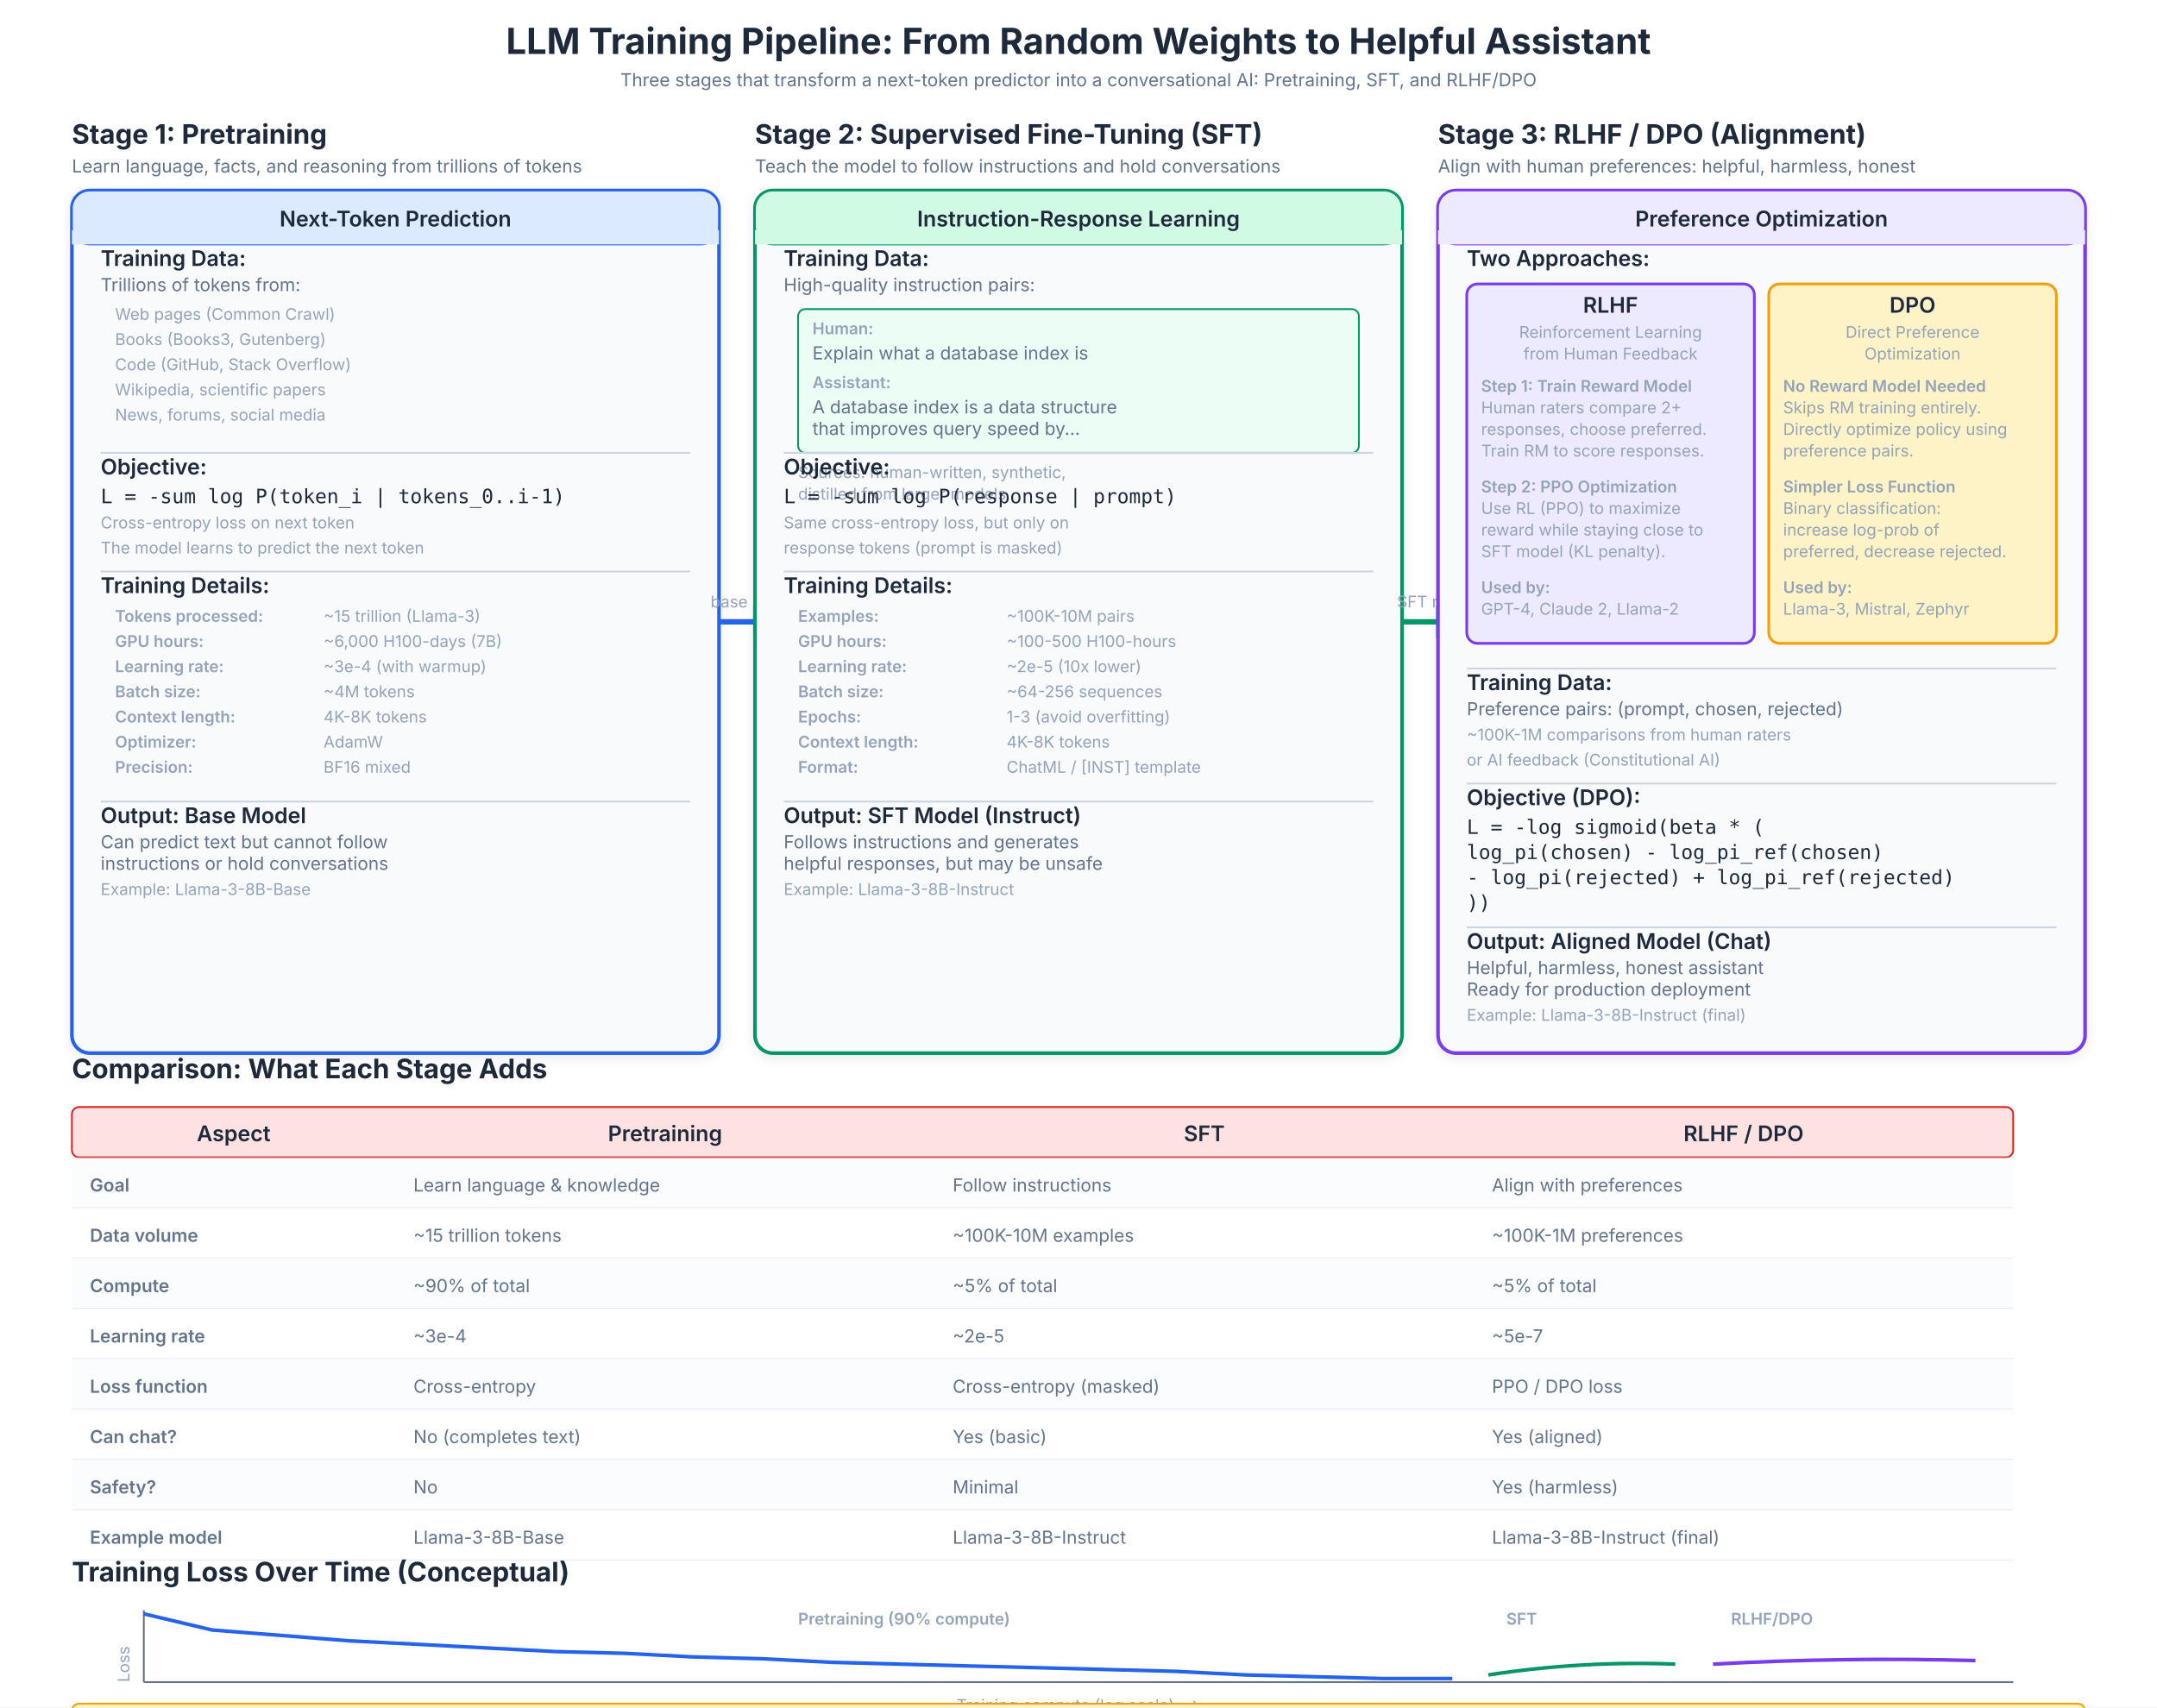
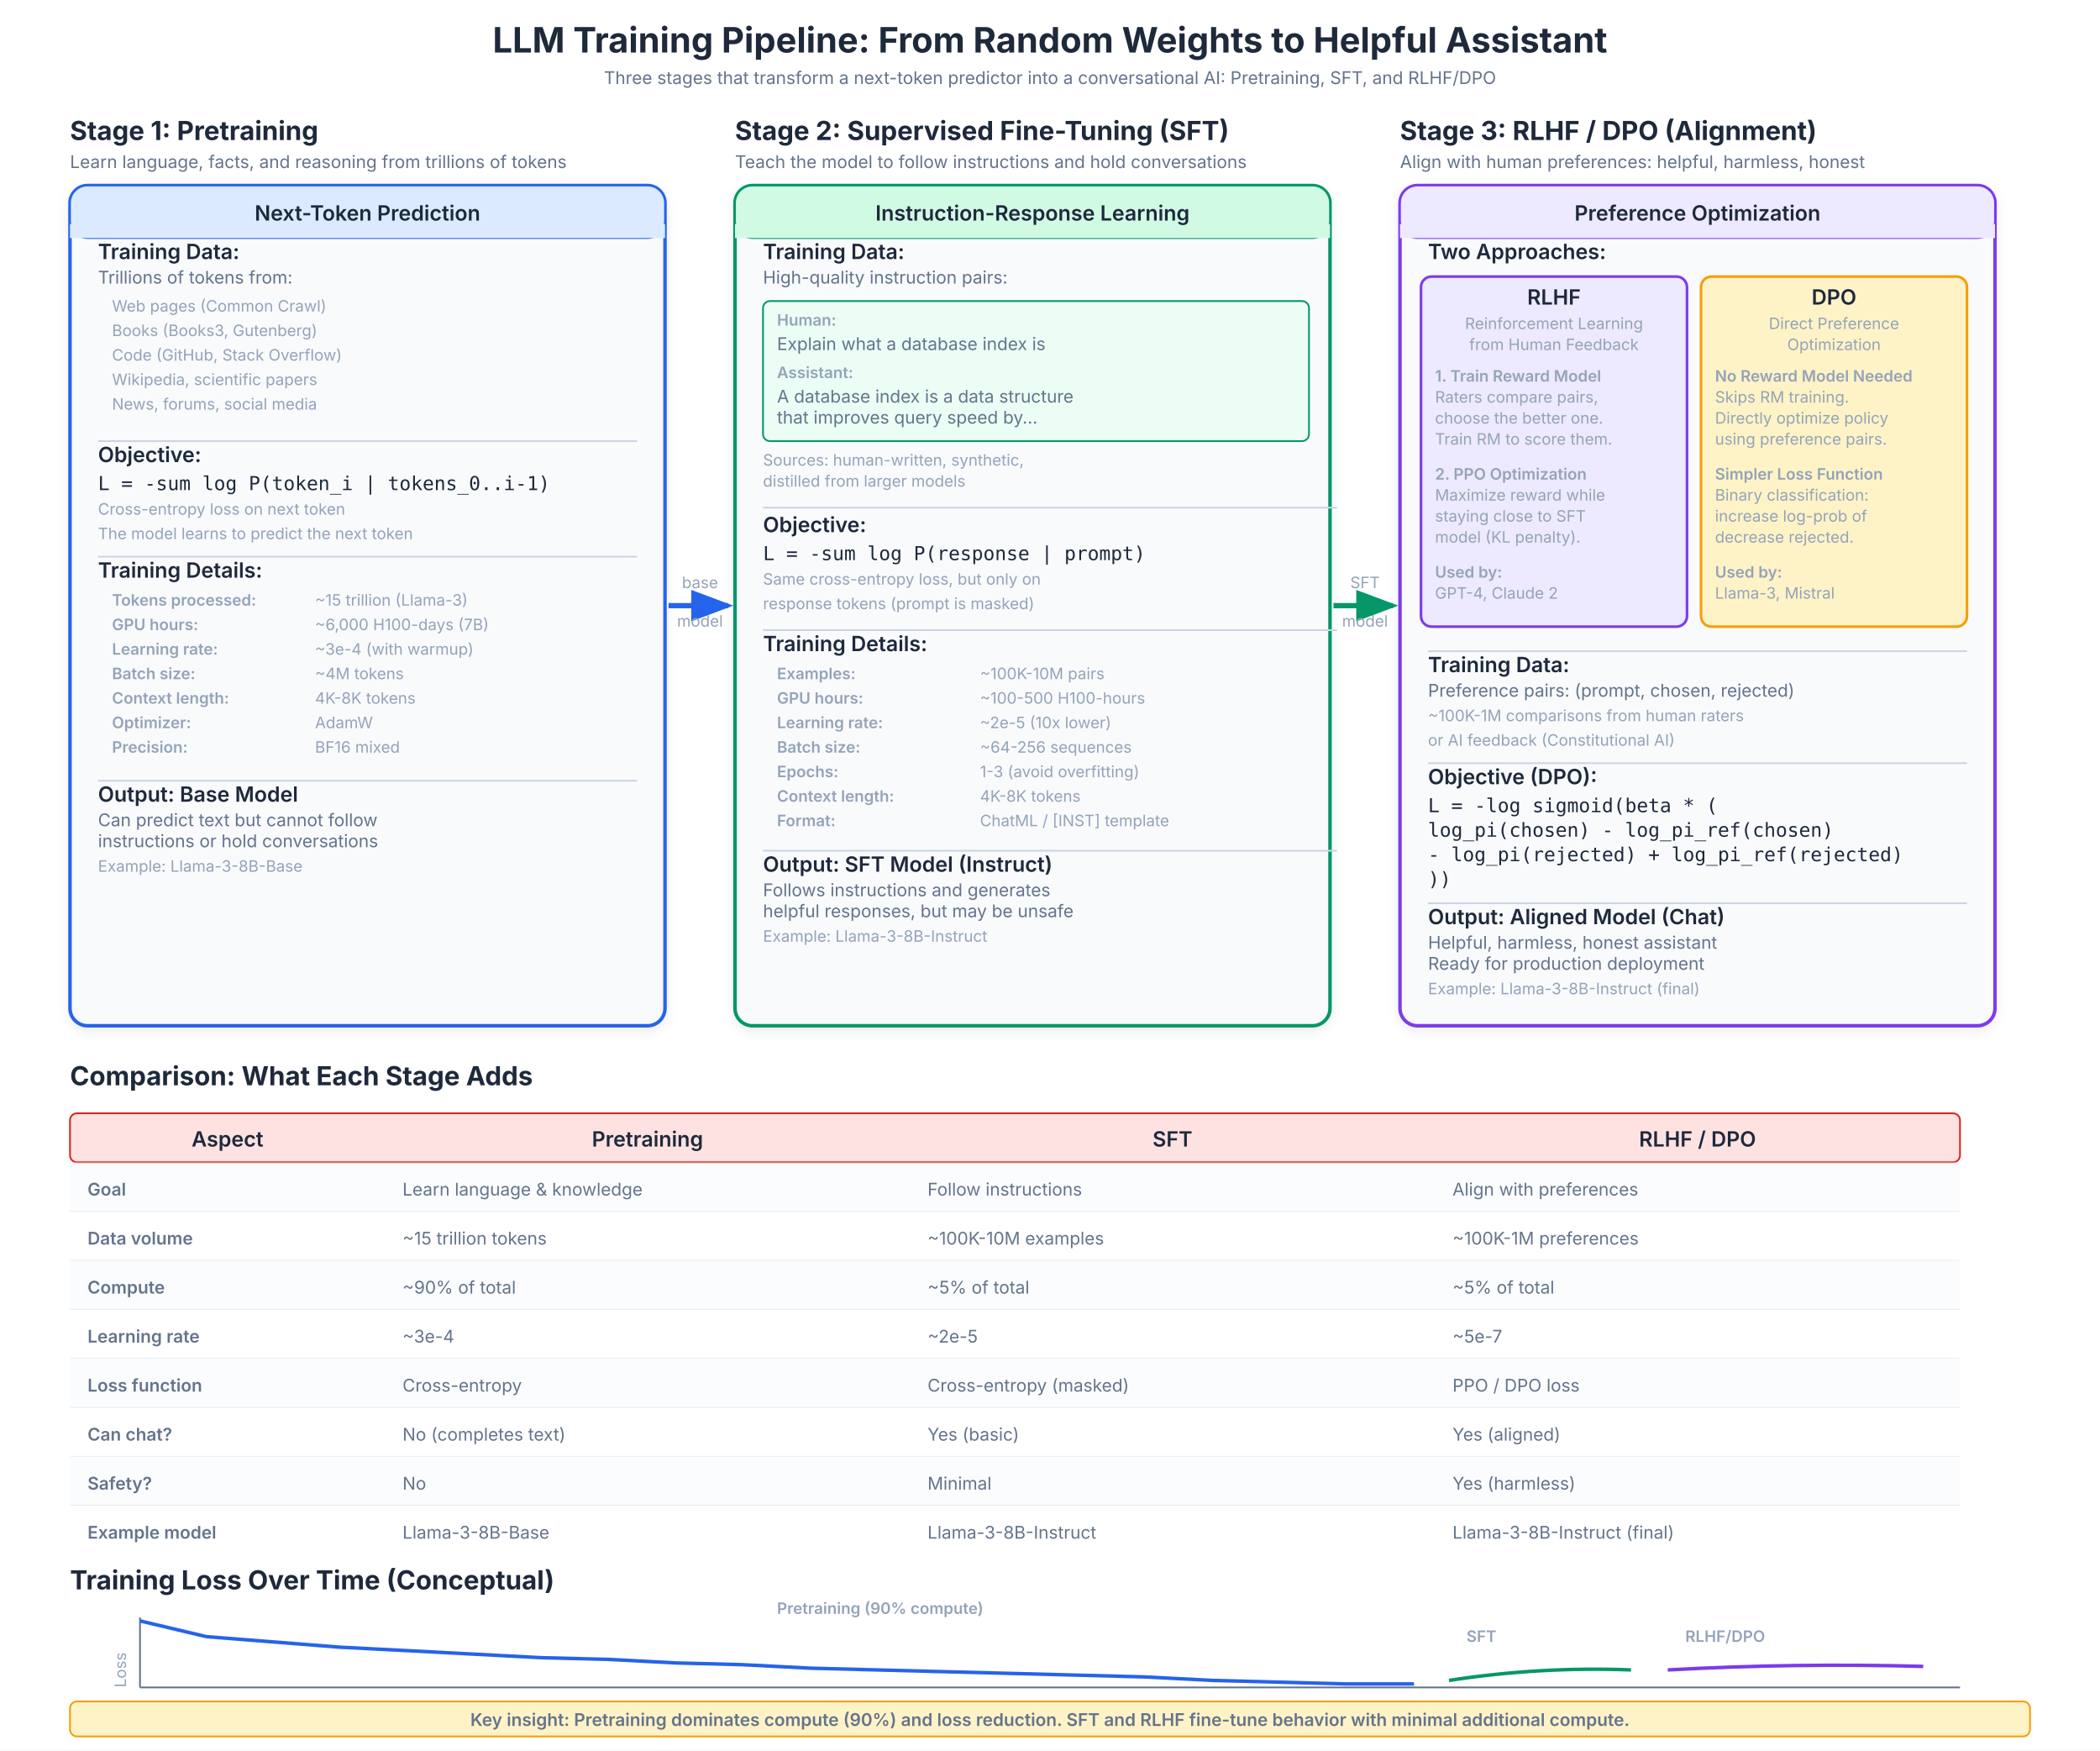
- <svg xmlns="http://www.w3.org/2000/svg" viewBox="0 0 1200 950" font-family="Inter, system-ui, -apple-system, sans-serif">
+ <svg xmlns="http://www.w3.org/2000/svg" viewBox="0 0 1200 1000" font-family="Inter, system-ui, -apple-system, sans-serif">
  <style>
  text { fill: #1e293b; }
  .title { font-size:20px; font-weight:700; fill:#1e293b; }
  .section { font-size:15px; font-weight:700; }
  .label { font-size:12px; font-weight:600; fill:#1e293b; }
  .small { font-size:10px; fill:#64748b; }
  .annot { font-size:9px; fill:#94a3b8; }
  .mono { font-size:11px; font-family:JetBrains Mono, Fira Code, monospace; fill:#1e293b; }
</style>
  <defs>
    <marker id="arr-blue" markerWidth="8" markerHeight="6" refX="7" refY="3" orient="auto">
      <polygon points="0 0, 8 3, 0 6" fill="#2563eb" />
    </marker>
    <marker id="arr-green" markerWidth="8" markerHeight="6" refX="7" refY="3" orient="auto">
      <polygon points="0 0, 8 3, 0 6" fill="#059669" />
    </marker>
-     <marker id="arr-purple" markerWidth="8" markerHeight="6" refX="7" refY="3" orient="auto">
-       <polygon points="0 0, 8 3, 0 6" fill="#7c3aed" />
-     </marker>
-     <marker id="arr-orange" markerWidth="8" markerHeight="6" refX="7" refY="3" orient="auto">
-       <polygon points="0 0, 8 3, 0 6" fill="#ea580c" />
-     </marker>
-     <marker id="arr-red" markerWidth="8" markerHeight="6" refX="7" refY="3" orient="auto">
-       <polygon points="0 0, 8 3, 0 6" fill="#dc2626" />
-     </marker>
-     <marker id="arr-gray" markerWidth="8" markerHeight="6" refX="7" refY="3" orient="auto">
-       <polygon points="0 0, 8 3, 0 6" fill="#64748b" />
-     </marker>
    <filter id="shadow" x="-10%" y="-10%" width="120%" height="120%">
      <feDropShadow dx="0" dy="2" stdDeviation="3" flood-opacity="0.08" />
    </filter>
  </defs>
-   <rect width="1200" height="950" fill="#ffffff" />
+   <rect width="1200" height="1000" fill="#ffffff" />
  <text x="600" y="30" text-anchor="middle" class="title">LLM Training Pipeline: From Random Weights to Helpful Assistant</text>
  <text x="600" y="48" text-anchor="middle" class="small">Three stages that transform a next-token predictor into a conversational AI: Pretraining, SFT, and RLHF/DPO</text>
  <text x="40" y="80" class="section" fill="#2563eb">Stage 1: Pretraining</text>
  <text x="40" y="96" class="small">Learn language, facts, and reasoning from trillions of tokens</text>
-   <rect x="40" y="106" width="360" height="480" rx="10" fill="#f8fafc" stroke="#2563eb" stroke-width="2" filter="url(#shadow)" />
-   <rect x="40" y="106" width="360" height="30" rx="10" fill="#dbeafe" stroke="#2563eb" stroke-width="1" />
-   <rect x="40" y="128" width="360" height="8" fill="#dbeafe" />
-   <text x="220" y="126" text-anchor="middle" class="label" fill="#2563eb">Next-Token Prediction</text>
+   <rect x="40" y="106" width="340" height="480" rx="10" fill="#f8fafc" stroke="#2563eb" stroke-width="2" filter="url(#shadow)" />
+   <rect x="40" y="106" width="340" height="30" rx="10" fill="#dbeafe" stroke="#2563eb" stroke-width="1" />
+   <rect x="40" y="128" width="340" height="8" fill="#dbeafe" />
+   <text x="210" y="126" text-anchor="middle" class="label" fill="#2563eb">Next-Token Prediction</text>
  <text x="56" y="148" class="label" fill="#1e293b">Training Data:</text>
  <text x="56" y="162" class="small">Trillions of tokens from:</text>
  <text x="64" y="178" class="annot">Web pages (Common Crawl)</text>
  <text x="64" y="192" class="annot">Books (Books3, Gutenberg)</text>
  <text x="64" y="206" class="annot">Code (GitHub, Stack Overflow)</text>
  <text x="64" y="220" class="annot">Wikipedia, scientific papers</text>
  <text x="64" y="234" class="annot">News, forums, social media</text>
-   <line x1="56" y1="252" x2="384" y2="252" stroke="#cbd5e1" stroke-width="1" />
+   <line x1="56" y1="252" x2="364" y2="252" stroke="#cbd5e1" stroke-width="1" />
  <text x="56" y="264" class="label" fill="#1e293b">Objective:</text>
  <text x="56" y="280" class="mono">L = -sum log P(token_i | tokens_0..i-1)</text>
  <text x="56" y="294" class="annot">Cross-entropy loss on next token</text>
  <text x="56" y="308" class="annot">The model learns to predict the next token</text>
-   <line x1="56" y1="318" x2="384" y2="318" stroke="#cbd5e1" stroke-width="1" />
+   <line x1="56" y1="318" x2="364" y2="318" stroke="#cbd5e1" stroke-width="1" />
  <text x="56" y="330" class="label" fill="#1e293b">Training Details:</text>
  <text x="64" y="346" class="annot" font-weight="600">Tokens processed:</text>
  <text x="180" y="346" class="annot">~15 trillion (Llama-3)</text>
  <text x="64" y="360" class="annot" font-weight="600">GPU hours:</text>
  <text x="180" y="360" class="annot">~6,000 H100-days (7B)</text>
  <text x="64" y="374" class="annot" font-weight="600">Learning rate:</text>
  <text x="180" y="374" class="annot">~3e-4 (with warmup)</text>
  <text x="64" y="388" class="annot" font-weight="600">Batch size:</text>
  <text x="180" y="388" class="annot">~4M tokens</text>
  <text x="64" y="402" class="annot" font-weight="600">Context length:</text>
  <text x="180" y="402" class="annot">4K-8K tokens</text>
  <text x="64" y="416" class="annot" font-weight="600">Optimizer:</text>
  <text x="180" y="416" class="annot">AdamW</text>
  <text x="64" y="430" class="annot" font-weight="600">Precision:</text>
  <text x="180" y="430" class="annot">BF16 mixed</text>
-   <line x1="56" y1="446" x2="384" y2="446" stroke="#cbd5e1" stroke-width="1" />
+   <line x1="56" y1="446" x2="364" y2="446" stroke="#cbd5e1" stroke-width="1" />
  <text x="56" y="458" class="label" fill="#2563eb">Output: Base Model</text>
  <text x="56" y="472" class="small">Can predict text but cannot follow</text>
  <text x="56" y="484" class="small">instructions or hold conversations</text>
  <text x="56" y="498" class="annot">Example: Llama-3-8B-Base</text>
-   <line x1="400" y1="346" x2="440" y2="346" stroke="#2563eb" stroke-width="3" marker-end="url(#arr-blue)" />
-   <text x="420" y="338" text-anchor="middle" class="annot" fill="#2563eb">base model</text>
  <text x="420" y="80" class="section" fill="#059669">Stage 2: Supervised Fine-Tuning (SFT)</text>
  <text x="420" y="96" class="small">Teach the model to follow instructions and hold conversations</text>
-   <rect x="420" y="106" width="360" height="480" rx="10" fill="#f8fafc" stroke="#059669" stroke-width="2" filter="url(#shadow)" />
-   <rect x="420" y="106" width="360" height="30" rx="10" fill="#d1fae5" stroke="#059669" stroke-width="1" />
-   <rect x="420" y="128" width="360" height="8" fill="#d1fae5" />
-   <text x="600" y="126" text-anchor="middle" class="label" fill="#059669">Instruction-Response Learning</text>
+   <rect x="420" y="106" width="340" height="480" rx="10" fill="#f8fafc" stroke="#059669" stroke-width="2" filter="url(#shadow)" />
+   <rect x="420" y="106" width="340" height="30" rx="10" fill="#d1fae5" stroke="#059669" stroke-width="1" />
+   <rect x="420" y="128" width="340" height="8" fill="#d1fae5" />
+   <text x="590" y="126" text-anchor="middle" class="label" fill="#059669">Instruction-Response Learning</text>
  <text x="436" y="148" class="label" fill="#1e293b">Training Data:</text>
  <text x="436" y="162" class="small">High-quality instruction pairs:</text>
-   <rect x="444" y="172" width="312" height="80" rx="4" fill="#ecfdf5" stroke="#059669" stroke-width="1" />
-   <text x="452" y="186" class="annot" font-weight="600" fill="#059669">Human:</text>
-   <text x="452" y="200" class="small">Explain what a database index is</text>
-   <text x="452" y="216" class="annot" font-weight="600" fill="#7c3aed">Assistant:</text>
-   <text x="452" y="230" class="small">A database index is a data structure</text>
-   <text x="452" y="242" class="small">that improves query speed by...</text>
-   <text x="444" y="266" class="annot">Sources: human-written, synthetic,</text>
-   <text x="444" y="278" class="annot">distilled from larger models</text>
-   <line x1="436" y1="252" x2="764" y2="252" stroke="#cbd5e1" stroke-width="1" />
-   <text x="436" y="264" class="label" fill="#1e293b">Objective:</text>
-   <text x="436" y="280" class="mono">L = -sum log P(response | prompt)</text>
-   <text x="436" y="294" class="annot">Same cross-entropy loss, but only on</text>
-   <text x="436" y="308" class="annot">response tokens (prompt is masked)</text>
-   <line x1="436" y1="318" x2="764" y2="318" stroke="#cbd5e1" stroke-width="1" />
-   <text x="436" y="330" class="label" fill="#1e293b">Training Details:</text>
-   <text x="444" y="346" class="annot" font-weight="600">Examples:</text>
-   <text x="560" y="346" class="annot">~100K-10M pairs</text>
-   <text x="444" y="360" class="annot" font-weight="600">GPU hours:</text>
-   <text x="560" y="360" class="annot">~100-500 H100-hours</text>
-   <text x="444" y="374" class="annot" font-weight="600">Learning rate:</text>
-   <text x="560" y="374" class="annot">~2e-5 (10x lower)</text>
-   <text x="444" y="388" class="annot" font-weight="600">Batch size:</text>
-   <text x="560" y="388" class="annot">~64-256 sequences</text>
-   <text x="444" y="402" class="annot" font-weight="600">Epochs:</text>
-   <text x="560" y="402" class="annot">1-3 (avoid overfitting)</text>
-   <text x="444" y="416" class="annot" font-weight="600">Context length:</text>
-   <text x="560" y="416" class="annot">4K-8K tokens</text>
-   <text x="444" y="430" class="annot" font-weight="600">Format:</text>
-   <text x="560" y="430" class="annot">ChatML / [INST] template</text>
-   <line x1="436" y1="446" x2="764" y2="446" stroke="#cbd5e1" stroke-width="1" />
-   <text x="436" y="458" class="label" fill="#059669">Output: SFT Model (Instruct)</text>
-   <text x="436" y="472" class="small">Follows instructions and generates</text>
-   <text x="436" y="484" class="small">helpful responses, but may be unsafe</text>
-   <text x="436" y="498" class="annot">Example: Llama-3-8B-Instruct</text>
-   <line x1="780" y1="346" x2="820" y2="346" stroke="#059669" stroke-width="3" marker-end="url(#arr-green)" />
-   <text x="800" y="338" text-anchor="middle" class="annot" fill="#059669">SFT model</text>
+   <rect x="436" y="172" width="312" height="80" rx="4" fill="#ecfdf5" stroke="#059669" stroke-width="1" />
+   <text x="444" y="186" class="annot" font-weight="600" fill="#059669">Human:</text>
+   <text x="444" y="200" class="small">Explain what a database index is</text>
+   <text x="444" y="216" class="annot" font-weight="600" fill="#7c3aed">Assistant:</text>
+   <text x="444" y="230" class="small">A database index is a data structure</text>
+   <text x="444" y="242" class="small">that improves query speed by...</text>
+   <text x="436" y="266" class="annot">Sources: human-written, synthetic,</text>
+   <text x="436" y="278" class="annot">distilled from larger models</text>
+   <line x1="436" y1="290" x2="764" y2="290" stroke="#cbd5e1" stroke-width="1" />
+   <text x="436" y="304" class="label" fill="#1e293b">Objective:</text>
+   <text x="436" y="320" class="mono">L = -sum log P(response | prompt)</text>
+   <text x="436" y="334" class="annot">Same cross-entropy loss, but only on</text>
+   <text x="436" y="348" class="annot">response tokens (prompt is masked)</text>
+   <line x1="436" y1="360" x2="764" y2="360" stroke="#cbd5e1" stroke-width="1" />
+   <text x="436" y="372" class="label" fill="#1e293b">Training Details:</text>
+   <text x="444" y="388" class="annot" font-weight="600">Examples:</text>
+   <text x="560" y="388" class="annot">~100K-10M pairs</text>
+   <text x="444" y="402" class="annot" font-weight="600">GPU hours:</text>
+   <text x="560" y="402" class="annot">~100-500 H100-hours</text>
+   <text x="444" y="416" class="annot" font-weight="600">Learning rate:</text>
+   <text x="560" y="416" class="annot">~2e-5 (10x lower)</text>
+   <text x="444" y="430" class="annot" font-weight="600">Batch size:</text>
+   <text x="560" y="430" class="annot">~64-256 sequences</text>
+   <text x="444" y="444" class="annot" font-weight="600">Epochs:</text>
+   <text x="560" y="444" class="annot">1-3 (avoid overfitting)</text>
+   <text x="444" y="458" class="annot" font-weight="600">Context length:</text>
+   <text x="560" y="458" class="annot">4K-8K tokens</text>
+   <text x="444" y="472" class="annot" font-weight="600">Format:</text>
+   <text x="560" y="472" class="annot">ChatML / [INST] template</text>
+   <line x1="436" y1="486" x2="764" y2="486" stroke="#cbd5e1" stroke-width="1" />
+   <text x="436" y="498" class="label" fill="#059669">Output: SFT Model (Instruct)</text>
+   <text x="436" y="512" class="small">Follows instructions and generates</text>
+   <text x="436" y="524" class="small">helpful responses, but may be unsafe</text>
+   <text x="436" y="538" class="annot">Example: Llama-3-8B-Instruct</text>
  <text x="800" y="80" class="section" fill="#7c3aed">Stage 3: RLHF / DPO (Alignment)</text>
  <text x="800" y="96" class="small">Align with human preferences: helpful, harmless, honest</text>
-   <rect x="800" y="106" width="360" height="480" rx="10" fill="#f8fafc" stroke="#7c3aed" stroke-width="2" filter="url(#shadow)" />
-   <rect x="800" y="106" width="360" height="30" rx="10" fill="#ede9fe" stroke="#7c3aed" stroke-width="1" />
-   <rect x="800" y="128" width="360" height="8" fill="#ede9fe" />
-   <text x="980" y="126" text-anchor="middle" class="label" fill="#7c3aed">Preference Optimization</text>
+   <rect x="800" y="106" width="340" height="480" rx="10" fill="#f8fafc" stroke="#7c3aed" stroke-width="2" filter="url(#shadow)" />
+   <rect x="800" y="106" width="340" height="30" rx="10" fill="#ede9fe" stroke="#7c3aed" stroke-width="1" />
+   <rect x="800" y="128" width="340" height="8" fill="#ede9fe" />
+   <text x="970" y="126" text-anchor="middle" class="label" fill="#7c3aed">Preference Optimization</text>
  <text x="816" y="148" class="label" fill="#1e293b">Two Approaches:</text>
-   <rect x="816" y="158" width="160" height="200" rx="6" fill="#ede9fe" stroke="#7c3aed" stroke-width="1.5" />
-   <text x="896" y="174" text-anchor="middle" class="label" fill="#7c3aed">RLHF</text>
-   <text x="896" y="188" text-anchor="middle" class="annot">Reinforcement Learning</text>
-   <text x="896" y="200" text-anchor="middle" class="annot">from Human Feedback</text>
-   <text x="824" y="218" class="annot" font-weight="600">Step 1: Train Reward Model</text>
-   <text x="824" y="230" class="annot">Human raters compare 2+</text>
-   <text x="824" y="242" class="annot">responses, choose preferred.</text>
-   <text x="824" y="254" class="annot">Train RM to score responses.</text>
-   <text x="824" y="274" class="annot" font-weight="600">Step 2: PPO Optimization</text>
-   <text x="824" y="286" class="annot">Use RL (PPO) to maximize</text>
-   <text x="824" y="298" class="annot">reward while staying close to</text>
-   <text x="824" y="310" class="annot">SFT model (KL penalty).</text>
-   <text x="824" y="330" class="annot" font-weight="600">Used by:</text>
-   <text x="824" y="342" class="annot">GPT-4, Claude 2, Llama-2</text>
-   <rect x="984" y="158" width="160" height="200" rx="6" fill="#fef3c7" stroke="#f59e0b" stroke-width="1.5" />
-   <text x="1064" y="174" text-anchor="middle" class="label" fill="#92400e">DPO</text>
-   <text x="1064" y="188" text-anchor="middle" class="annot">Direct Preference</text>
-   <text x="1064" y="200" text-anchor="middle" class="annot">Optimization</text>
-   <text x="992" y="218" class="annot" font-weight="600">No Reward Model Needed</text>
-   <text x="992" y="230" class="annot">Skips RM training entirely.</text>
-   <text x="992" y="242" class="annot">Directly optimize policy using</text>
-   <text x="992" y="254" class="annot">preference pairs.</text>
-   <text x="992" y="274" class="annot" font-weight="600">Simpler Loss Function</text>
-   <text x="992" y="286" class="annot">Binary classification:</text>
-   <text x="992" y="298" class="annot">increase log-prob of</text>
-   <text x="992" y="310" class="annot">preferred, decrease rejected.</text>
-   <text x="992" y="330" class="annot" font-weight="600">Used by:</text>
-   <text x="992" y="342" class="annot">Llama-3, Mistral, Zephyr</text>
-   <line x1="816" y1="372" x2="1144" y2="372" stroke="#cbd5e1" stroke-width="1" />
+   <rect x="812" y="158" width="152" height="200" rx="6" fill="#ede9fe" stroke="#7c3aed" stroke-width="1.5" />
+   <text x="888" y="174" text-anchor="middle" class="label" fill="#7c3aed">RLHF</text>
+   <text x="888" y="188" text-anchor="middle" class="annot">Reinforcement Learning</text>
+   <text x="888" y="200" text-anchor="middle" class="annot">from Human Feedback</text>
+   <text x="820" y="218" class="annot" font-weight="600">1. Train Reward Model</text>
+   <text x="820" y="230" class="annot">Raters compare pairs,</text>
+   <text x="820" y="242" class="annot">choose the better one.</text>
+   <text x="820" y="254" class="annot">Train RM to score them.</text>
+   <text x="820" y="274" class="annot" font-weight="600">2. PPO Optimization</text>
+   <text x="820" y="286" class="annot">Maximize reward while</text>
+   <text x="820" y="298" class="annot">staying close to SFT</text>
+   <text x="820" y="310" class="annot">model (KL penalty).</text>
+   <text x="820" y="330" class="annot" font-weight="600">Used by:</text>
+   <text x="820" y="342" class="annot">GPT-4, Claude 2</text>
+   <rect x="972" y="158" width="152" height="200" rx="6" fill="#fef3c7" stroke="#f59e0b" stroke-width="1.5" />
+   <text x="1048" y="174" text-anchor="middle" class="label" fill="#92400e">DPO</text>
+   <text x="1048" y="188" text-anchor="middle" class="annot">Direct Preference</text>
+   <text x="1048" y="200" text-anchor="middle" class="annot">Optimization</text>
+   <text x="980" y="218" class="annot" font-weight="600">No Reward Model Needed</text>
+   <text x="980" y="230" class="annot">Skips RM training.</text>
+   <text x="980" y="242" class="annot">Directly optimize policy</text>
+   <text x="980" y="254" class="annot">using preference pairs.</text>
+   <text x="980" y="274" class="annot" font-weight="600">Simpler Loss Function</text>
+   <text x="980" y="286" class="annot">Binary classification:</text>
+   <text x="980" y="298" class="annot">increase log-prob of</text>
+   <text x="980" y="310" class="annot">decrease rejected.</text>
+   <text x="980" y="330" class="annot" font-weight="600">Used by:</text>
+   <text x="980" y="342" class="annot">Llama-3, Mistral</text>
+   <line x1="816" y1="372" x2="1124" y2="372" stroke="#cbd5e1" stroke-width="1" />
  <text x="816" y="384" class="label" fill="#1e293b">Training Data:</text>
  <text x="816" y="398" class="small">Preference pairs: (prompt, chosen, rejected)</text>
  <text x="816" y="412" class="annot">~100K-1M comparisons from human raters</text>
  <text x="816" y="426" class="annot">or AI feedback (Constitutional AI)</text>
-   <line x1="816" y1="436" x2="1144" y2="436" stroke="#cbd5e1" stroke-width="1" />
+   <line x1="816" y1="436" x2="1124" y2="436" stroke="#cbd5e1" stroke-width="1" />
  <text x="816" y="448" class="label" fill="#1e293b">Objective (DPO):</text>
  <text x="816" y="464" class="mono">L = -log sigmoid(beta * (</text>
  <text x="816" y="478" class="mono">  log_pi(chosen) - log_pi_ref(chosen)</text>
  <text x="816" y="492" class="mono">  - log_pi(rejected) + log_pi_ref(rejected)</text>
  <text x="816" y="506" class="mono">))</text>
-   <line x1="816" y1="516" x2="1144" y2="516" stroke="#cbd5e1" stroke-width="1" />
+   <line x1="816" y1="516" x2="1124" y2="516" stroke="#cbd5e1" stroke-width="1" />
  <text x="816" y="528" class="label" fill="#7c3aed">Output: Aligned Model (Chat)</text>
  <text x="816" y="542" class="small">Helpful, harmless, honest assistant</text>
  <text x="816" y="554" class="small">Ready for production deployment</text>
  <text x="816" y="568" class="annot">Example: Llama-3-8B-Instruct (final)</text>
-   <text x="40" y="600" class="section" fill="#dc2626">Comparison: What Each Stage Adds</text>
-   <rect x="40" y="616" width="1080" height="28" rx="4" fill="#fee2e2" stroke="#dc2626" stroke-width="1" />
-   <text x="130" y="635" text-anchor="middle" class="label" fill="#dc2626">Aspect</text>
-   <text x="370" y="635" text-anchor="middle" class="label" fill="#dc2626">Pretraining</text>
-   <text x="670" y="635" text-anchor="middle" class="label" fill="#dc2626">SFT</text>
-   <text x="970" y="635" text-anchor="middle" class="label" fill="#dc2626">RLHF / DPO</text>
-   <rect x="40" y="644" width="1080" height="28" fill="#f8fafc" opacity="0.5" />
-   <text x="50" y="663" class="small" font-weight="600">Goal</text>
-   <text x="230" y="663" class="small">Learn language &amp; knowledge</text>
-   <text x="530" y="663" class="small">Follow instructions</text>
-   <text x="830" y="663" class="small">Align with preferences</text>
-   <line x1="40" y1="672" x2="1120" y2="672" stroke="#e2e8f0" stroke-width="0.5" />
-   <text x="50" y="691" class="small" font-weight="600">Data volume</text>
-   <text x="230" y="691" class="small">~15 trillion tokens</text>
-   <text x="530" y="691" class="small">~100K-10M examples</text>
-   <text x="830" y="691" class="small">~100K-1M preferences</text>
-   <line x1="40" y1="700" x2="1120" y2="700" stroke="#e2e8f0" stroke-width="0.5" />
-   <rect x="40" y="700" width="1080" height="28" fill="#f8fafc" opacity="0.5" />
-   <text x="50" y="719" class="small" font-weight="600">Compute</text>
-   <text x="230" y="719" class="small">~90% of total</text>
-   <text x="530" y="719" class="small">~5% of total</text>
-   <text x="830" y="719" class="small">~5% of total</text>
-   <line x1="40" y1="728" x2="1120" y2="728" stroke="#e2e8f0" stroke-width="0.5" />
-   <text x="50" y="747" class="small" font-weight="600">Learning rate</text>
-   <text x="230" y="747" class="small">~3e-4</text>
-   <text x="530" y="747" class="small">~2e-5</text>
-   <text x="830" y="747" class="small">~5e-7</text>
-   <line x1="40" y1="756" x2="1120" y2="756" stroke="#e2e8f0" stroke-width="0.5" />
-   <rect x="40" y="756" width="1080" height="28" fill="#f8fafc" opacity="0.5" />
-   <text x="50" y="775" class="small" font-weight="600">Loss function</text>
-   <text x="230" y="775" class="small">Cross-entropy</text>
-   <text x="530" y="775" class="small">Cross-entropy (masked)</text>
-   <text x="830" y="775" class="small">PPO / DPO loss</text>
-   <line x1="40" y1="784" x2="1120" y2="784" stroke="#e2e8f0" stroke-width="0.5" />
-   <text x="50" y="803" class="small" font-weight="600">Can chat?</text>
-   <text x="230" y="803" class="small">No (completes text)</text>
-   <text x="530" y="803" class="small">Yes (basic)</text>
-   <text x="830" y="803" class="small">Yes (aligned)</text>
-   <line x1="40" y1="812" x2="1120" y2="812" stroke="#e2e8f0" stroke-width="0.5" />
-   <rect x="40" y="812" width="1080" height="28" fill="#f8fafc" opacity="0.5" />
-   <text x="50" y="831" class="small" font-weight="600">Safety?</text>
-   <text x="230" y="831" class="small">No</text>
-   <text x="530" y="831" class="small">Minimal</text>
-   <text x="830" y="831" class="small">Yes (harmless)</text>
-   <line x1="40" y1="840" x2="1120" y2="840" stroke="#e2e8f0" stroke-width="0.5" />
-   <text x="50" y="859" class="small" font-weight="600">Example model</text>
-   <text x="230" y="859" class="small">Llama-3-8B-Base</text>
-   <text x="530" y="859" class="small">Llama-3-8B-Instruct</text>
-   <text x="830" y="859" class="small">Llama-3-8B-Instruct (final)</text>
-   <line x1="40" y1="868" x2="1120" y2="868" stroke="#e2e8f0" stroke-width="0.5" />
-   <text x="40" y="880" class="section" fill="#059669">Training Loss Over Time (Conceptual)</text>
-   <line x1="80" y1="896" x2="80" y2="936" stroke="#64748b" stroke-width="1" />
-   <line x1="80" y1="936" x2="1120" y2="936" stroke="#64748b" stroke-width="1" />
-   <path d="M 80 898 L 118 907 L 156 910 L 194 913 L 233 915 L 271 917 L 309 919 L 348 920 L 386 922 L 424 923 L 463 925 L 501 926 L 539 927 L 578 928 L 616 929 L 654 930 L 693 932 L 731 933 L 769 934 L 808 934" fill="none" stroke="#2563eb" stroke-width="2" />
-   <text x="444" y="904" class="annot" fill="#2563eb" font-weight="600">Pretraining (90% compute)</text>
-   <path d="M 828 932 Q 880 924 932 926" fill="none" stroke="#059669" stroke-width="2" />
-   <text x="838" y="904" class="annot" fill="#059669" font-weight="600">SFT</text>
-   <path d="M 953 926 Q 1026 922 1099 924" fill="none" stroke="#7c3aed" stroke-width="2" />
-   <text x="963" y="904" class="annot" fill="#7c3aed" font-weight="600">RLHF/DPO</text>
-   <text x="600" y="952" text-anchor="middle" class="annot">Training compute (log scale) --&gt;</text>
-   <text x="72" y="916" text-anchor="end" class="annot" transform="rotate(-90 72 916)">Loss</text>
-   <rect x="40" y="948" width="1120" height="20" rx="4" fill="#fef3c7" stroke="#f59e0b" stroke-width="1" />
-   <text x="600" y="962" text-anchor="middle" class="small" font-weight="600" fill="#92400e">Key insight: Pretraining dominates compute (90%) and loss reduction. SFT and RLHF fine-tune behavior with minimal additional compute.</text>
+   <line x1="382" y1="346" x2="416" y2="346" stroke="#2563eb" stroke-width="3" marker-end="url(#arr-blue)" />
+   <line x1="762" y1="346" x2="796" y2="346" stroke="#059669" stroke-width="3" marker-end="url(#arr-green)" />
+   <text x="400" y="336" text-anchor="middle" class="annot" fill="#2563eb">base</text>
+   <text x="400" y="358" text-anchor="middle" class="annot" fill="#2563eb">model</text>
+   <text x="780" y="336" text-anchor="middle" class="annot" fill="#059669">SFT</text>
+   <text x="780" y="358" text-anchor="middle" class="annot" fill="#059669">model</text>
+   <text x="40" y="620" class="section" fill="#dc2626">Comparison: What Each Stage Adds</text>
+   <rect x="40" y="636" width="1080" height="28" rx="4" fill="#fee2e2" stroke="#dc2626" stroke-width="1" />
+   <text x="130" y="655" text-anchor="middle" class="label" fill="#dc2626">Aspect</text>
+   <text x="370" y="655" text-anchor="middle" class="label" fill="#dc2626">Pretraining</text>
+   <text x="670" y="655" text-anchor="middle" class="label" fill="#dc2626">SFT</text>
+   <text x="970" y="655" text-anchor="middle" class="label" fill="#dc2626">RLHF / DPO</text>
+   <rect x="40" y="664" width="1080" height="28" fill="#f8fafc" opacity="0.5" />
+   <text x="50" y="683" class="small" font-weight="600">Goal</text>
+   <text x="230" y="683" class="small">Learn language &amp; knowledge</text>
+   <text x="530" y="683" class="small">Follow instructions</text>
+   <text x="830" y="683" class="small">Align with preferences</text>
+   <line x1="40" y1="692" x2="1120" y2="692" stroke="#e2e8f0" stroke-width="0.5" />
+   <text x="50" y="711" class="small" font-weight="600">Data volume</text>
+   <text x="230" y="711" class="small">~15 trillion tokens</text>
+   <text x="530" y="711" class="small">~100K-10M examples</text>
+   <text x="830" y="711" class="small">~100K-1M preferences</text>
+   <line x1="40" y1="720" x2="1120" y2="720" stroke="#e2e8f0" stroke-width="0.5" />
+   <rect x="40" y="720" width="1080" height="28" fill="#f8fafc" opacity="0.5" />
+   <text x="50" y="739" class="small" font-weight="600">Compute</text>
+   <text x="230" y="739" class="small">~90% of total</text>
+   <text x="530" y="739" class="small">~5% of total</text>
+   <text x="830" y="739" class="small">~5% of total</text>
+   <line x1="40" y1="748" x2="1120" y2="748" stroke="#e2e8f0" stroke-width="0.5" />
+   <text x="50" y="767" class="small" font-weight="600">Learning rate</text>
+   <text x="230" y="767" class="small">~3e-4</text>
+   <text x="530" y="767" class="small">~2e-5</text>
+   <text x="830" y="767" class="small">~5e-7</text>
+   <line x1="40" y1="776" x2="1120" y2="776" stroke="#e2e8f0" stroke-width="0.5" />
+   <rect x="40" y="776" width="1080" height="28" fill="#f8fafc" opacity="0.5" />
+   <text x="50" y="795" class="small" font-weight="600">Loss function</text>
+   <text x="230" y="795" class="small">Cross-entropy</text>
+   <text x="530" y="795" class="small">Cross-entropy (masked)</text>
+   <text x="830" y="795" class="small">PPO / DPO loss</text>
+   <line x1="40" y1="804" x2="1120" y2="804" stroke="#e2e8f0" stroke-width="0.5" />
+   <text x="50" y="823" class="small" font-weight="600">Can chat?</text>
+   <text x="230" y="823" class="small">No (completes text)</text>
+   <text x="530" y="823" class="small">Yes (basic)</text>
+   <text x="830" y="823" class="small">Yes (aligned)</text>
+   <line x1="40" y1="832" x2="1120" y2="832" stroke="#e2e8f0" stroke-width="0.5" />
+   <rect x="40" y="832" width="1080" height="28" fill="#f8fafc" opacity="0.5" />
+   <text x="50" y="851" class="small" font-weight="600">Safety?</text>
+   <text x="230" y="851" class="small">No</text>
+   <text x="530" y="851" class="small">Minimal</text>
+   <text x="830" y="851" class="small">Yes (harmless)</text>
+   <line x1="40" y1="860" x2="1120" y2="860" stroke="#e2e8f0" stroke-width="0.5" />
+   <text x="50" y="879" class="small" font-weight="600">Example model</text>
+   <text x="230" y="879" class="small">Llama-3-8B-Base</text>
+   <text x="530" y="879" class="small">Llama-3-8B-Instruct</text>
+   <text x="830" y="879" class="small">Llama-3-8B-Instruct (final)</text>
+   <text x="40" y="908" class="section" fill="#059669">Training Loss Over Time (Conceptual)</text>
+   <line x1="80" y1="924" x2="80" y2="964" stroke="#64748b" stroke-width="1" />
+   <line x1="80" y1="964" x2="1120" y2="964" stroke="#64748b" stroke-width="1" />
+   <path d="M 80 926 L 118 935 L 156 938 L 194 941 L 233 943 L 271 945 L 309 947 L 348 948 L 386 950 L 424 951 L 463 953 L 501 954 L 539 955 L 578 956 L 616 957 L 654 958 L 693 960 L 731 961 L 769 962 L 808 962" fill="none" stroke="#2563eb" stroke-width="2" />
+   <text x="444" y="922" class="annot" fill="#2563eb" font-weight="600">Pretraining (90% compute)</text>
+   <path d="M 828 960 Q 880 952 932 954" fill="none" stroke="#059669" stroke-width="2" />
+   <text x="838" y="938" class="annot" fill="#059669" font-weight="600">SFT</text>
+   <path d="M 953 954 Q 1026 950 1099 952" fill="none" stroke="#7c3aed" stroke-width="2" />
+   <text x="963" y="938" class="annot" fill="#7c3aed" font-weight="600">RLHF/DPO</text>
+   <text x="72" y="944" text-anchor="end" class="annot" transform="rotate(-90 72 944)">Loss</text>
+   <rect x="40" y="972" width="1120" height="20" rx="4" fill="#fef3c7" stroke="#f59e0b" stroke-width="1" />
+   <text x="600" y="986" text-anchor="middle" class="small" font-weight="600" fill="#92400e">Key insight: Pretraining dominates compute (90%) and loss reduction. SFT and RLHF fine-tune behavior with minimal additional compute.</text>
</svg>
